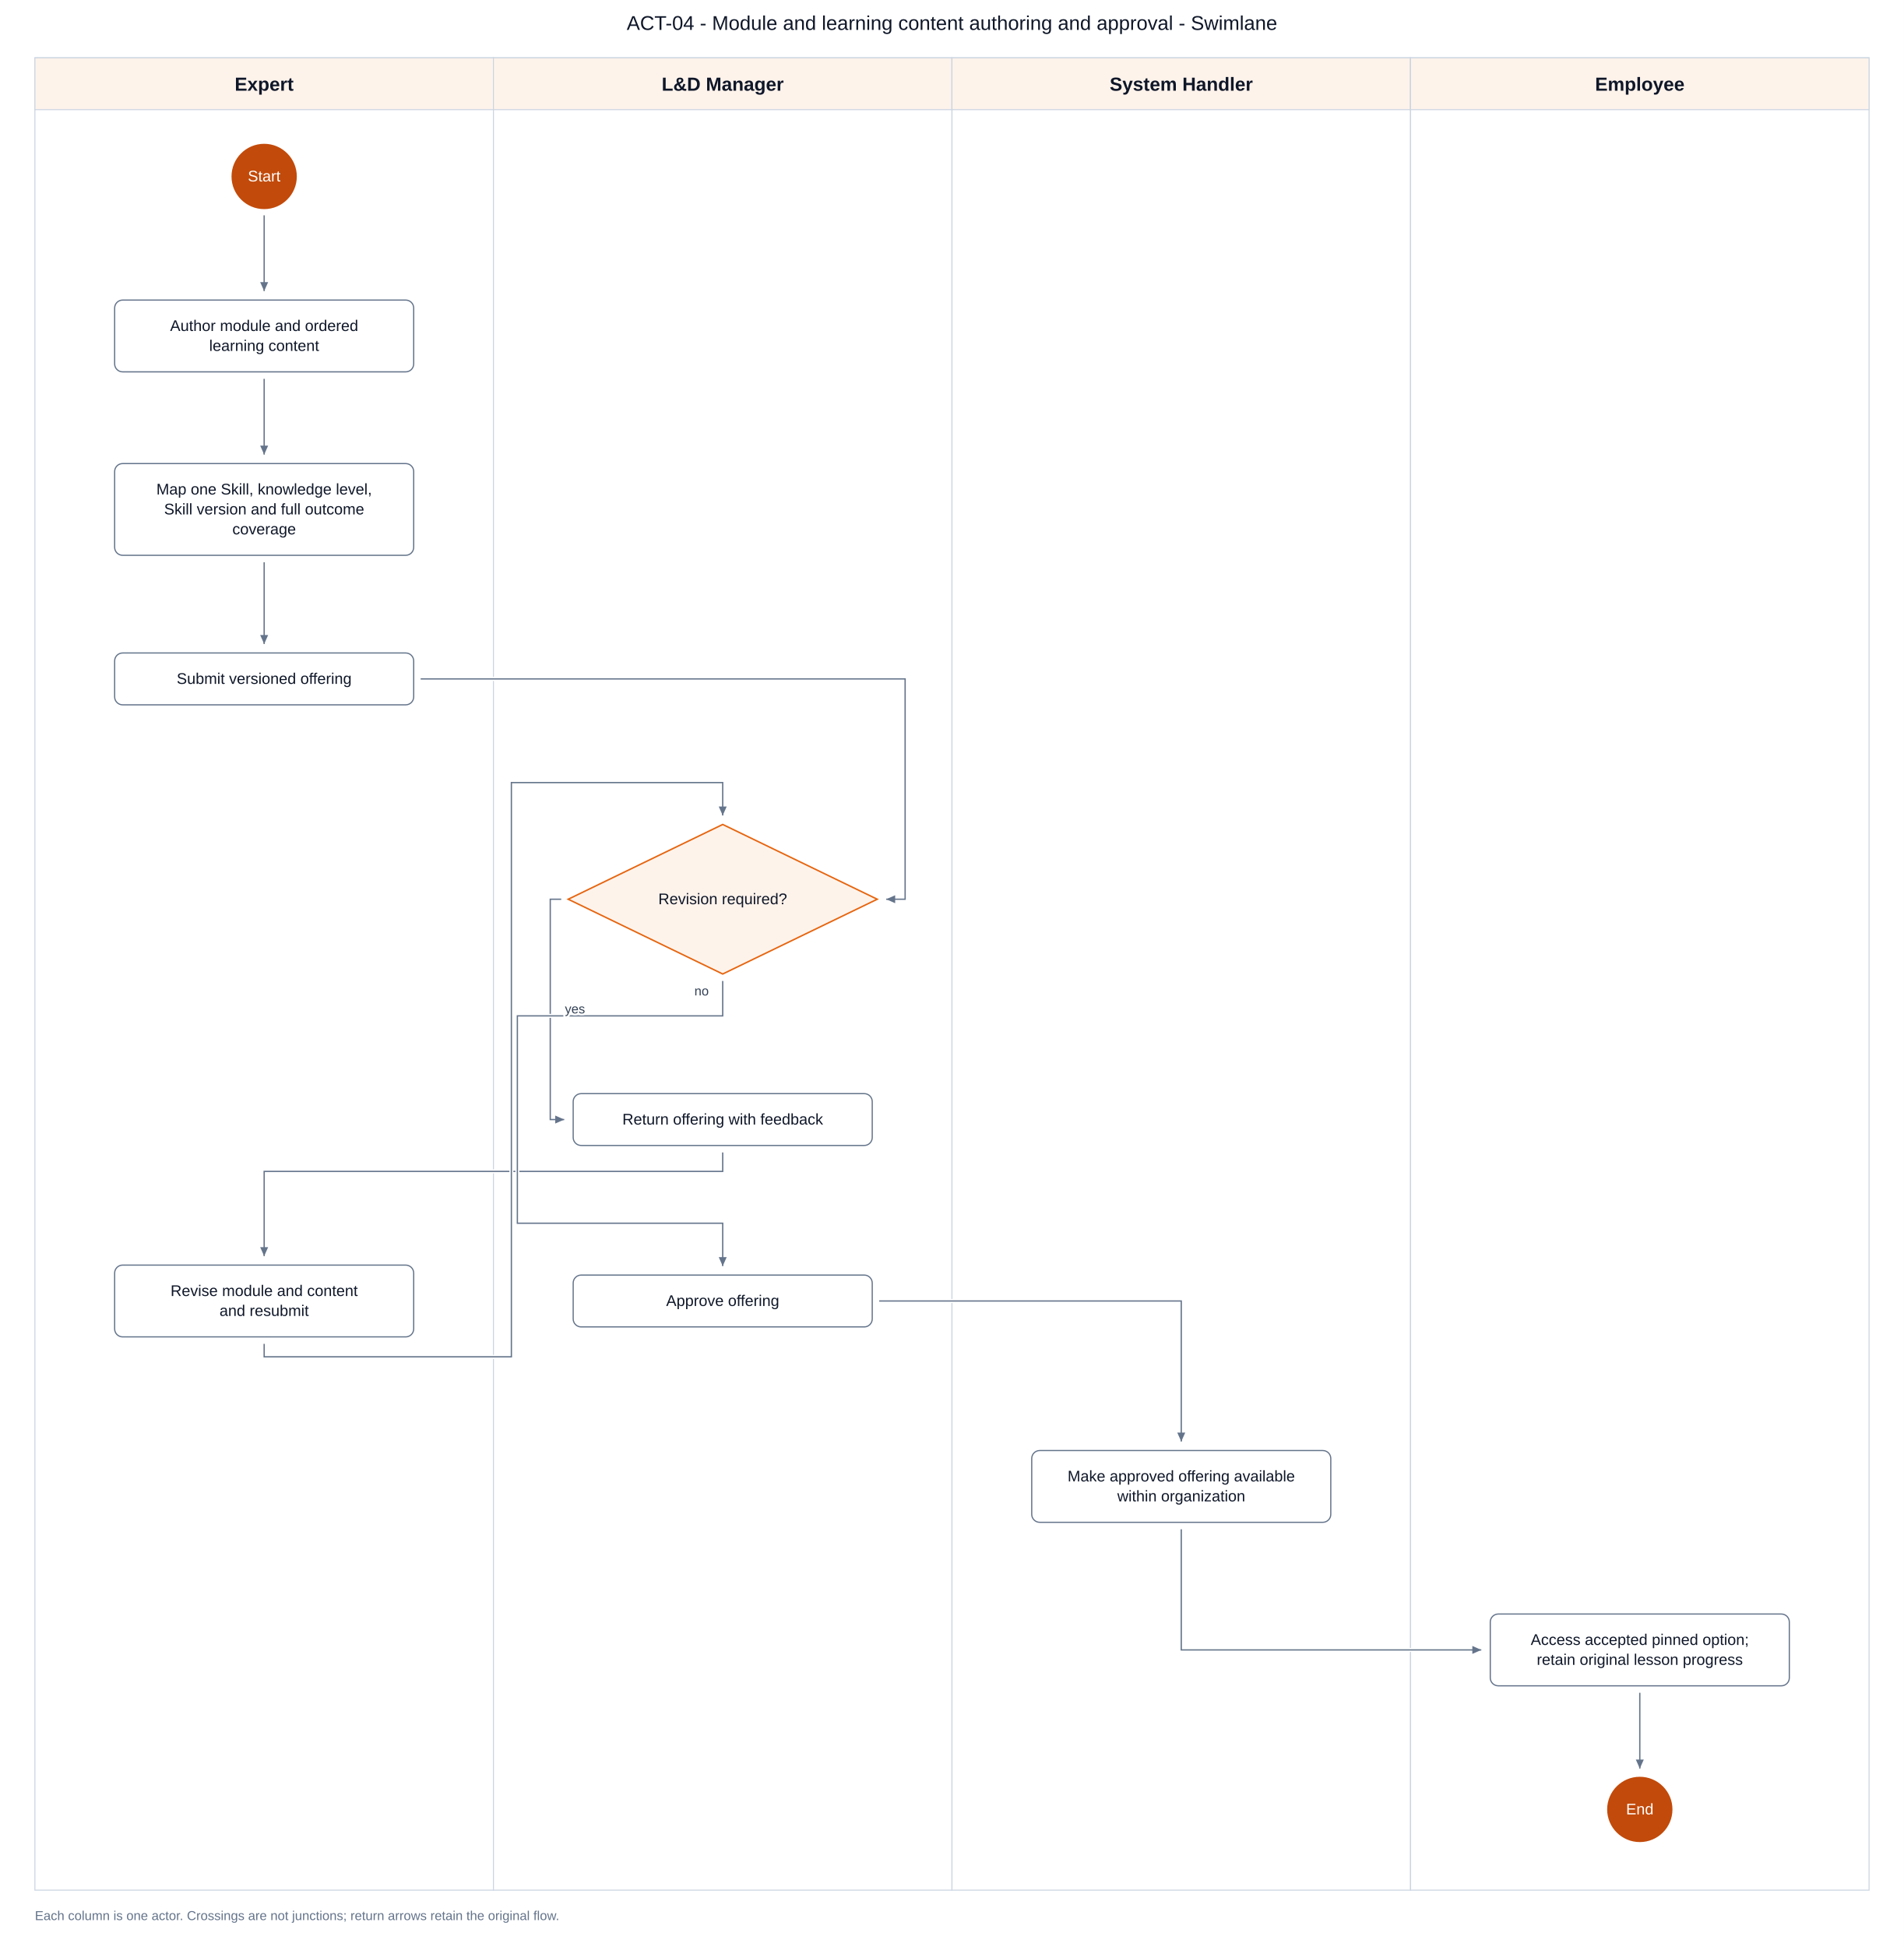
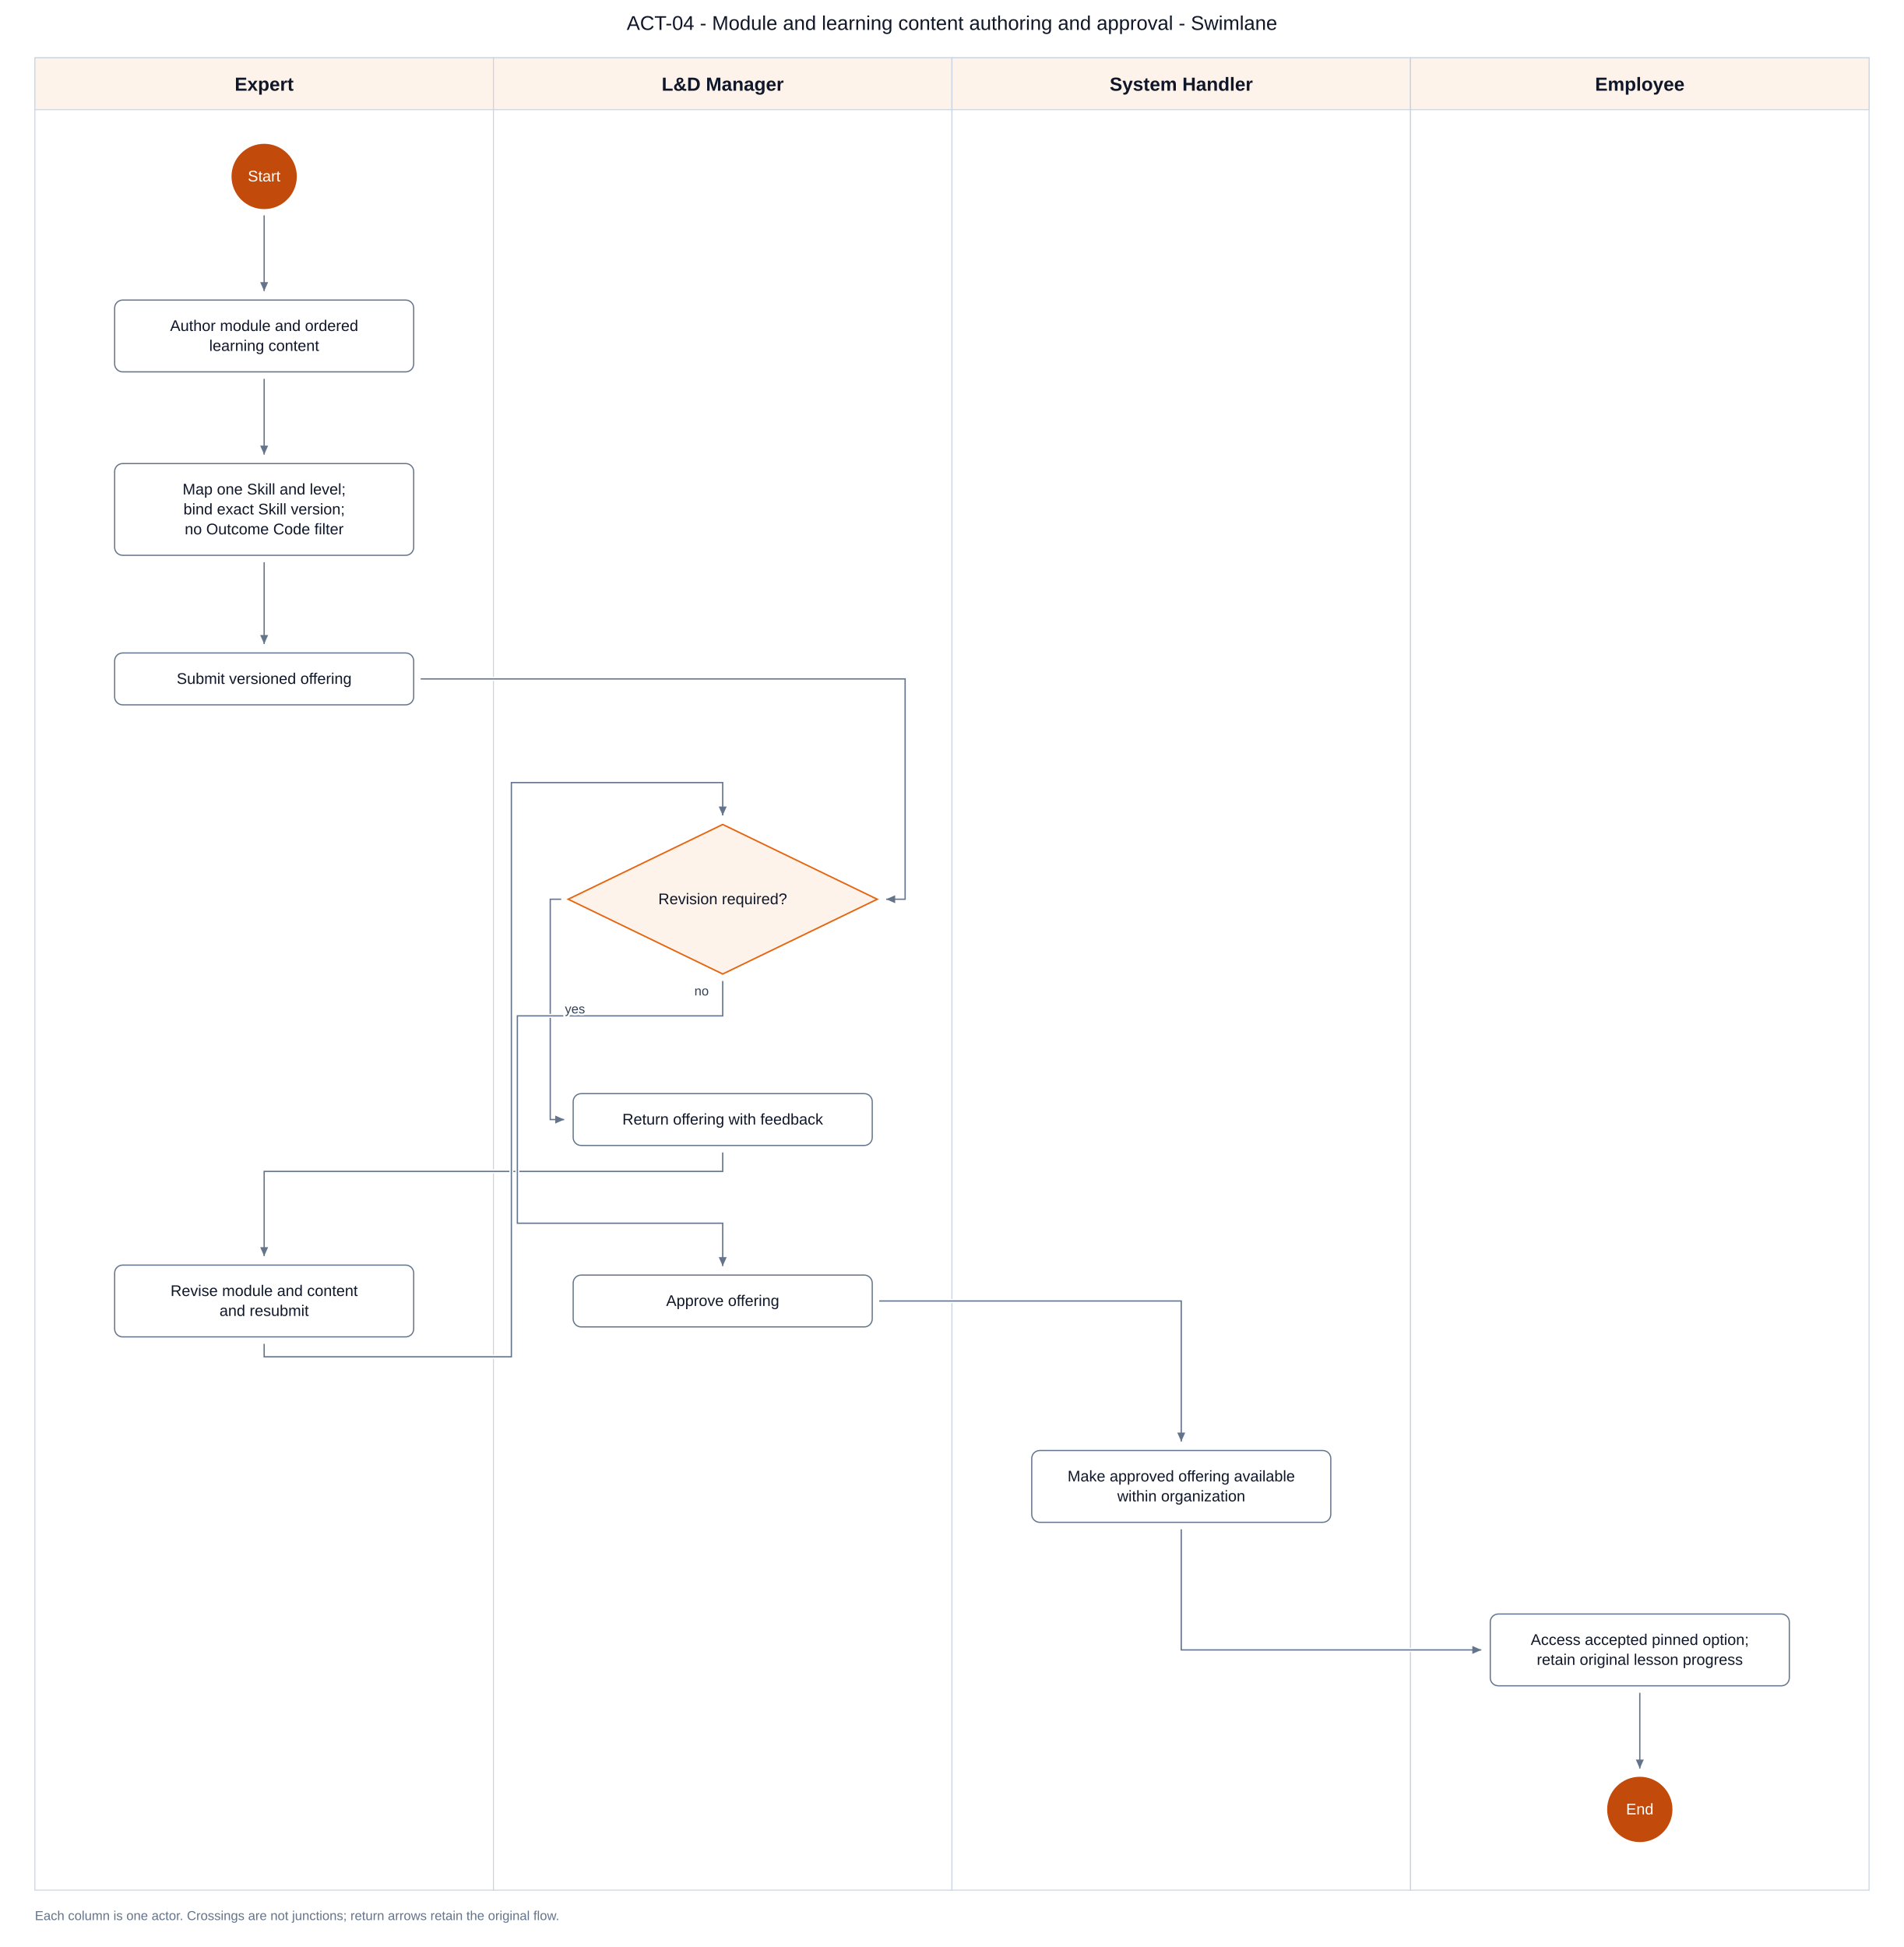
<svg xmlns="http://www.w3.org/2000/svg" width="1910" height="1953" viewBox="0 0 1910 1953" role="img" aria-labelledby="title desc">
  <rect width="100%" height="100%" fill="white" />
  <g font-family="Arial, sans-serif">
    <text x="955" y="30" text-anchor="middle" font-size="20" fill="#0f1729">ACT-04 - Module and learning content authoring and approval - Swimlane</text>
    <g data-lane="Expert">
      <rect x="35" y="58" width="460" height="1838" fill="white" stroke="#cbd5e1" stroke-width="1" />
      <rect x="35" y="58" width="460" height="52" fill="#fef3eb" stroke="#cbd5e1" stroke-width="1" />
      <text class="lane-header" x="265" y="91" text-anchor="middle" font-size="19" font-weight="700" fill="#0f1729">Expert</text>
    </g>
    <g data-lane="L&amp;D Manager">
      <rect x="495" y="58" width="460" height="1838" fill="white" stroke="#cbd5e1" stroke-width="1" />
      <rect x="495" y="58" width="460" height="52" fill="#fef3eb" stroke="#cbd5e1" stroke-width="1" />
      <text class="lane-header" x="725" y="91" text-anchor="middle" font-size="19" font-weight="700" fill="#0f1729">L&amp;D Manager</text>
    </g>
    <g data-lane="System Handler">
      <rect x="955" y="58" width="460" height="1838" fill="white" stroke="#cbd5e1" stroke-width="1" />
      <rect x="955" y="58" width="460" height="52" fill="#fef3eb" stroke="#cbd5e1" stroke-width="1" />
      <text class="lane-header" x="1185" y="91" text-anchor="middle" font-size="19" font-weight="700" fill="#0f1729">System Handler</text>
    </g>
    <g data-lane="Employee">
      <rect x="1415" y="58" width="460" height="1838" fill="white" stroke="#cbd5e1" stroke-width="1" />
      <rect x="1415" y="58" width="460" height="52" fill="#fef3eb" stroke="#cbd5e1" stroke-width="1" />
      <text class="lane-header" x="1645" y="91" text-anchor="middle" font-size="19" font-weight="700" fill="#0f1729">Employee</text>
    </g>
    <g class="node" data-node="SRS_ACT_04_N1" data-original="SRS_ACT_04_N1" data-actor="Expert" data-kind="terminal">
      <circle cx="265" cy="177" r="32" fill="#c24a0a" stroke="#c24a0a" stroke-width="1.5" />
      <text x="265" y="182" text-anchor="middle" font-size="15.5" fill="#ffffff">Start</text>
    </g>
    <g class="node" data-node="SRS_ACT_04_N2" data-original="SRS_ACT_04_N2" data-actor="Expert" data-kind="action">
      <rect x="115" y="301" width="300" height="72" rx="8" fill="#ffffff" stroke="#64748b" stroke-width="1.2" />
      <text x="265" y="332" text-anchor="middle" font-size="15.5" fill="#0f1729">Author module and ordered</text>
      <text x="265" y="352" text-anchor="middle" font-size="15.5" fill="#0f1729">learning content</text>
    </g>
    <g class="node" data-node="SRS_ACT_04_N3" data-original="SRS_ACT_04_N3" data-actor="Expert" data-kind="action">
      <rect x="115" y="465" width="300" height="92" rx="8" fill="#ffffff" stroke="#64748b" stroke-width="1.2" />
-       <text x="265" y="496" text-anchor="middle" font-size="15.5" fill="#0f1729">Map one Skill, knowledge level,</text>
-       <text x="265" y="516" text-anchor="middle" font-size="15.5" fill="#0f1729">Skill version and full outcome</text>
-       <text x="265" y="536" text-anchor="middle" font-size="15.5" fill="#0f1729">coverage</text>
+       <text x="265" y="496" text-anchor="middle" font-size="15.5" fill="#0f1729">Map one Skill and level;</text>
+       <text x="265" y="516" text-anchor="middle" font-size="15.5" fill="#0f1729">bind exact Skill version;</text>
+       <text x="265" y="536" text-anchor="middle" font-size="15.5" fill="#0f1729">no Outcome Code filter</text>
    </g>
    <g class="node" data-node="SRS_ACT_04_N4" data-original="SRS_ACT_04_N4" data-actor="Expert" data-kind="action">
      <rect x="115" y="655" width="300" height="52" rx="8" fill="#ffffff" stroke="#64748b" stroke-width="1.2" />
      <text x="265" y="686" text-anchor="middle" font-size="15.5" fill="#0f1729">Submit versioned offering</text>
    </g>
    <g class="node" data-node="SRS_ACT_04_N7" data-original="SRS_ACT_04_N7" data-actor="Expert" data-kind="action">
      <rect x="115" y="1269" width="300" height="72" rx="8" fill="#ffffff" stroke="#64748b" stroke-width="1.2" />
      <text x="265" y="1300" text-anchor="middle" font-size="15.5" fill="#0f1729">Revise module and content</text>
      <text x="265" y="1320" text-anchor="middle" font-size="15.5" fill="#0f1729">and resubmit</text>
    </g>
    <g class="node" data-node="SRS_ACT_04_N5" data-original="SRS_ACT_04_N5" data-actor="L&amp;D Manager" data-kind="decision">
      <polygon points="725,827 880,902 725,977 570,902" fill="#fef3eb" stroke="#e6650f" stroke-width="1.5" />
      <text x="725" y="907" text-anchor="middle" font-size="15.5" fill="#0f1729">Revision required?</text>
    </g>
    <g class="node" data-node="SRS_ACT_04_N6" data-original="SRS_ACT_04_N6" data-actor="L&amp;D Manager" data-kind="action">
      <rect x="575" y="1097" width="300" height="52" rx="8" fill="#ffffff" stroke="#64748b" stroke-width="1.2" />
      <text x="725" y="1128" text-anchor="middle" font-size="15.5" fill="#0f1729">Return offering with feedback</text>
    </g>
    <g class="node" data-node="SRS_ACT_04_N8" data-original="SRS_ACT_04_N8" data-actor="L&amp;D Manager" data-kind="action">
      <rect x="575" y="1279" width="300" height="52" rx="8" fill="#ffffff" stroke="#64748b" stroke-width="1.2" />
      <text x="725" y="1310" text-anchor="middle" font-size="15.5" fill="#0f1729">Approve offering</text>
    </g>
    <g class="node" data-node="SRS_ACT_04_N9" data-original="SRS_ACT_04_N9" data-actor="System Handler" data-kind="action">
      <rect x="1035" y="1455" width="300" height="72" rx="8" fill="#ffffff" stroke="#64748b" stroke-width="1.2" />
      <text x="1185" y="1486" text-anchor="middle" font-size="15.5" fill="#0f1729">Make approved offering available</text>
      <text x="1185" y="1506" text-anchor="middle" font-size="15.5" fill="#0f1729">within organization</text>
    </g>
    <g class="node" data-node="SRS_ACT_04_N10" data-original="SRS_ACT_04_N10" data-actor="Employee" data-kind="action">
      <rect x="1495" y="1619" width="300" height="72" rx="8" fill="#ffffff" stroke="#64748b" stroke-width="1.2" />
      <text x="1645" y="1650" text-anchor="middle" font-size="15.5" fill="#0f1729">Access accepted pinned option;</text>
      <text x="1645" y="1670" text-anchor="middle" font-size="15.5" fill="#0f1729">retain original lesson progress</text>
    </g>
    <g class="node" data-node="SRS_ACT_04_N11" data-original="SRS_ACT_04_N11" data-actor="Employee" data-kind="terminal">
      <circle cx="1645" cy="1815" r="32" fill="#c24a0a" stroke="#c24a0a" stroke-width="1.5" />
      <text x="1645" y="1820" text-anchor="middle" font-size="15.5" fill="#ffffff">End</text>
    </g>
    <path d="M265 216 L265 292" fill="none" stroke="white" stroke-width="4" />
    <path data-edge="SRS_ACT_04_N1|SRS_ACT_04_N2|" d="M265 216 L265 292" fill="none" stroke="#64748b" stroke-width="1.3" />
    <polygon data-arrowhead="SRS_ACT_04_N1|SRS_ACT_04_N2|" points="261,283 265,292 269,283" fill="#64748b" />
    <path d="M265 380 L265 456" fill="none" stroke="white" stroke-width="4" />
    <path data-edge="SRS_ACT_04_N2|SRS_ACT_04_N3|" d="M265 380 L265 456" fill="none" stroke="#64748b" stroke-width="1.3" />
    <polygon data-arrowhead="SRS_ACT_04_N2|SRS_ACT_04_N3|" points="261,447 265,456 269,447" fill="#64748b" />
    <path d="M265 564 L265 646" fill="none" stroke="white" stroke-width="4" />
    <path data-edge="SRS_ACT_04_N3|SRS_ACT_04_N4|" d="M265 564 L265 646" fill="none" stroke="#64748b" stroke-width="1.3" />
    <polygon data-arrowhead="SRS_ACT_04_N3|SRS_ACT_04_N4|" points="261,637 265,646 269,637" fill="#64748b" />
    <path d="M422 681 L908 681 L908 902 L889 902" fill="none" stroke="white" stroke-width="4" />
    <path data-edge="SRS_ACT_04_N4|SRS_ACT_04_N5|" d="M422 681 L908 681 L908 902 L889 902" fill="none" stroke="#64748b" stroke-width="1.3" />
    <polygon data-arrowhead="SRS_ACT_04_N4|SRS_ACT_04_N5|" points="898,898 889,902 898,906" fill="#64748b" />
    <path d="M563 902 L552 902 L552 1123 L566 1123" fill="none" stroke="white" stroke-width="4" />
    <path data-edge="SRS_ACT_04_N5|SRS_ACT_04_N6|yes" d="M563 902 L552 902 L552 1123 L566 1123" fill="none" stroke="#64748b" stroke-width="1.3" />
    <polygon data-arrowhead="SRS_ACT_04_N5|SRS_ACT_04_N6|yes" points="557,1127 566,1123 557,1119" fill="#64748b" />
    <path d="M725 1156 L725 1175 L265 1175 L265 1260" fill="none" stroke="white" stroke-width="4" />
    <path data-edge="SRS_ACT_04_N6|SRS_ACT_04_N7|" d="M725 1156 L725 1175 L265 1175 L265 1260" fill="none" stroke="#64748b" stroke-width="1.3" />
    <polygon data-arrowhead="SRS_ACT_04_N6|SRS_ACT_04_N7|" points="261,1251 265,1260 269,1251" fill="#64748b" />
    <path d="M265 1348 L265 1361 L513 1361 L513 785 L725 785 L725 818" fill="none" stroke="white" stroke-width="4" />
    <path data-edge="SRS_ACT_04_N7|SRS_ACT_04_N5|" d="M265 1348 L265 1361 L513 1361 L513 785 L725 785 L725 818" fill="none" stroke="#64748b" stroke-width="1.3" />
    <polygon data-arrowhead="SRS_ACT_04_N7|SRS_ACT_04_N5|" points="721,809 725,818 729,809" fill="#64748b" />
    <path d="M725 984 L725 1019 L519 1019 L519 1227 L725 1227 L725 1270" fill="none" stroke="white" stroke-width="4" />
    <path data-edge="SRS_ACT_04_N5|SRS_ACT_04_N8|no" d="M725 984 L725 1019 L519 1019 L519 1227 L725 1227 L725 1270" fill="none" stroke="#64748b" stroke-width="1.3" />
    <polygon data-arrowhead="SRS_ACT_04_N5|SRS_ACT_04_N8|no" points="721,1261 725,1270 729,1261" fill="#64748b" />
    <path d="M882 1305 L1185 1305 L1185 1446" fill="none" stroke="white" stroke-width="4" />
    <path data-edge="SRS_ACT_04_N8|SRS_ACT_04_N9|" d="M882 1305 L1185 1305 L1185 1446" fill="none" stroke="#64748b" stroke-width="1.3" />
    <polygon data-arrowhead="SRS_ACT_04_N8|SRS_ACT_04_N9|" points="1181,1437 1185,1446 1189,1437" fill="#64748b" />
    <path d="M1185 1534 L1185 1655 L1486 1655" fill="none" stroke="white" stroke-width="4" />
    <path data-edge="SRS_ACT_04_N9|SRS_ACT_04_N10|" d="M1185 1534 L1185 1655 L1486 1655" fill="none" stroke="#64748b" stroke-width="1.3" />
    <polygon data-arrowhead="SRS_ACT_04_N9|SRS_ACT_04_N10|" points="1477,1659 1486,1655 1477,1651" fill="#64748b" />
    <path d="M1645 1698 L1645 1774" fill="none" stroke="white" stroke-width="4" />
    <path data-edge="SRS_ACT_04_N10|SRS_ACT_04_N11|" d="M1645 1698 L1645 1774" fill="none" stroke="#64748b" stroke-width="1.3" />
    <polygon data-arrowhead="SRS_ACT_04_N10|SRS_ACT_04_N11|" points="1641,1765 1645,1774 1649,1765" fill="#64748b" />
    <text class="edge-label" x="576.8" y="1016.5" text-anchor="middle" font-size="13" fill="#334155" style="paint-order:stroke;stroke:white;stroke-width:4px;stroke-linejoin:round">yes</text>
    <text class="edge-label" x="703.8" y="998.5" text-anchor="middle" font-size="13" fill="#334155" style="paint-order:stroke;stroke:white;stroke-width:4px;stroke-linejoin:round">no</text>
    <text x="35" y="1926" font-size="13" fill="#64748b">Each column is one actor. Crossings are not junctions; return arrows retain the original flow.</text>
  </g>
</svg>
